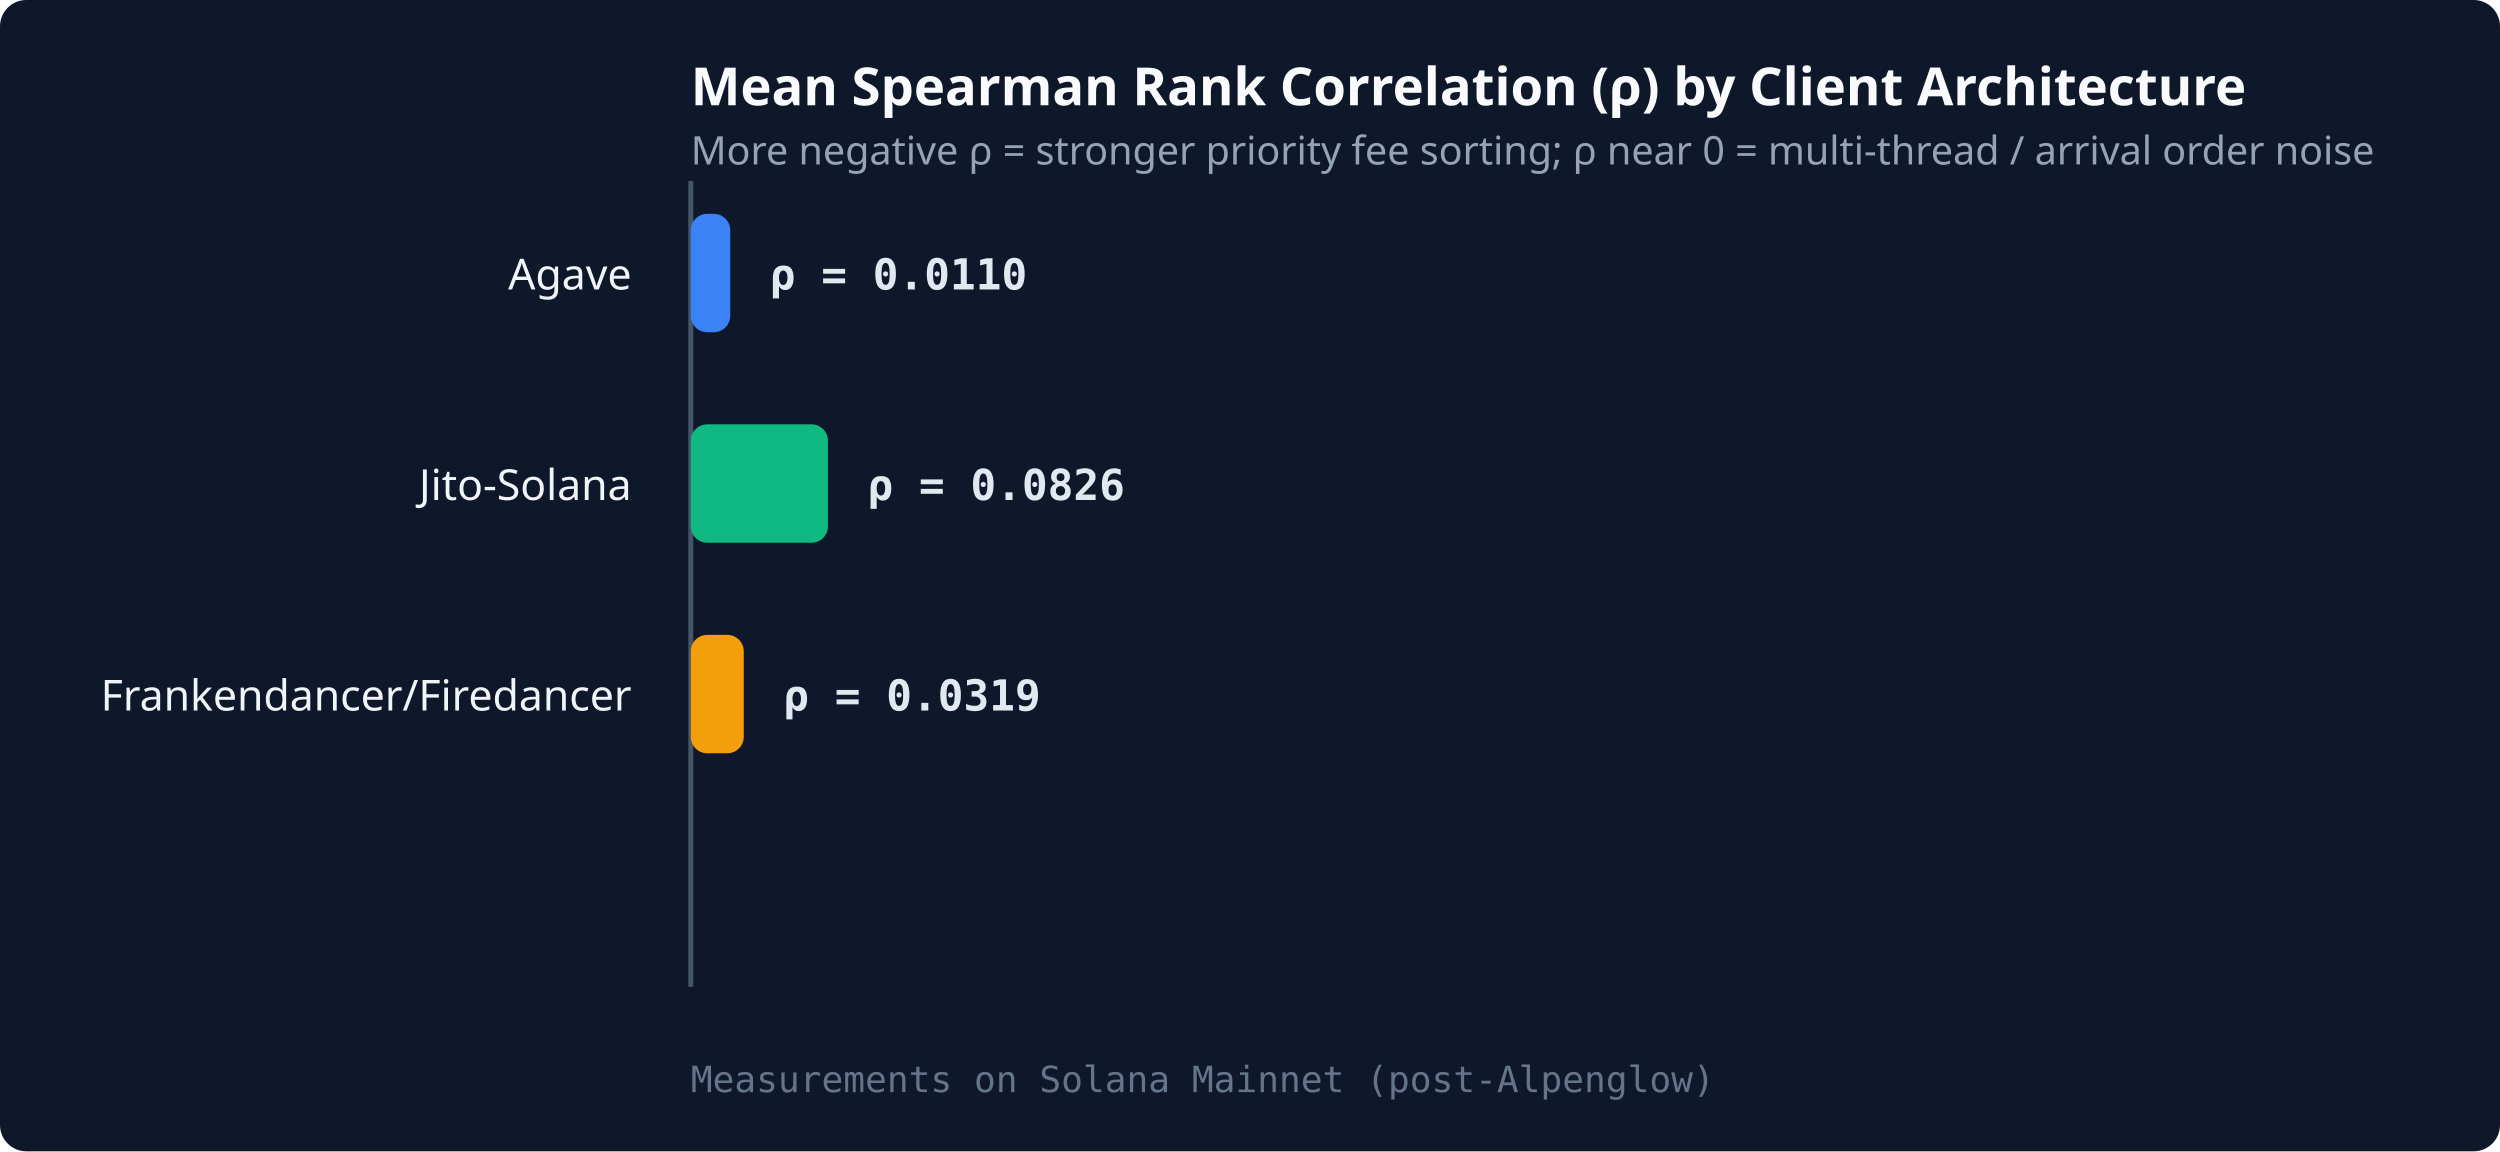
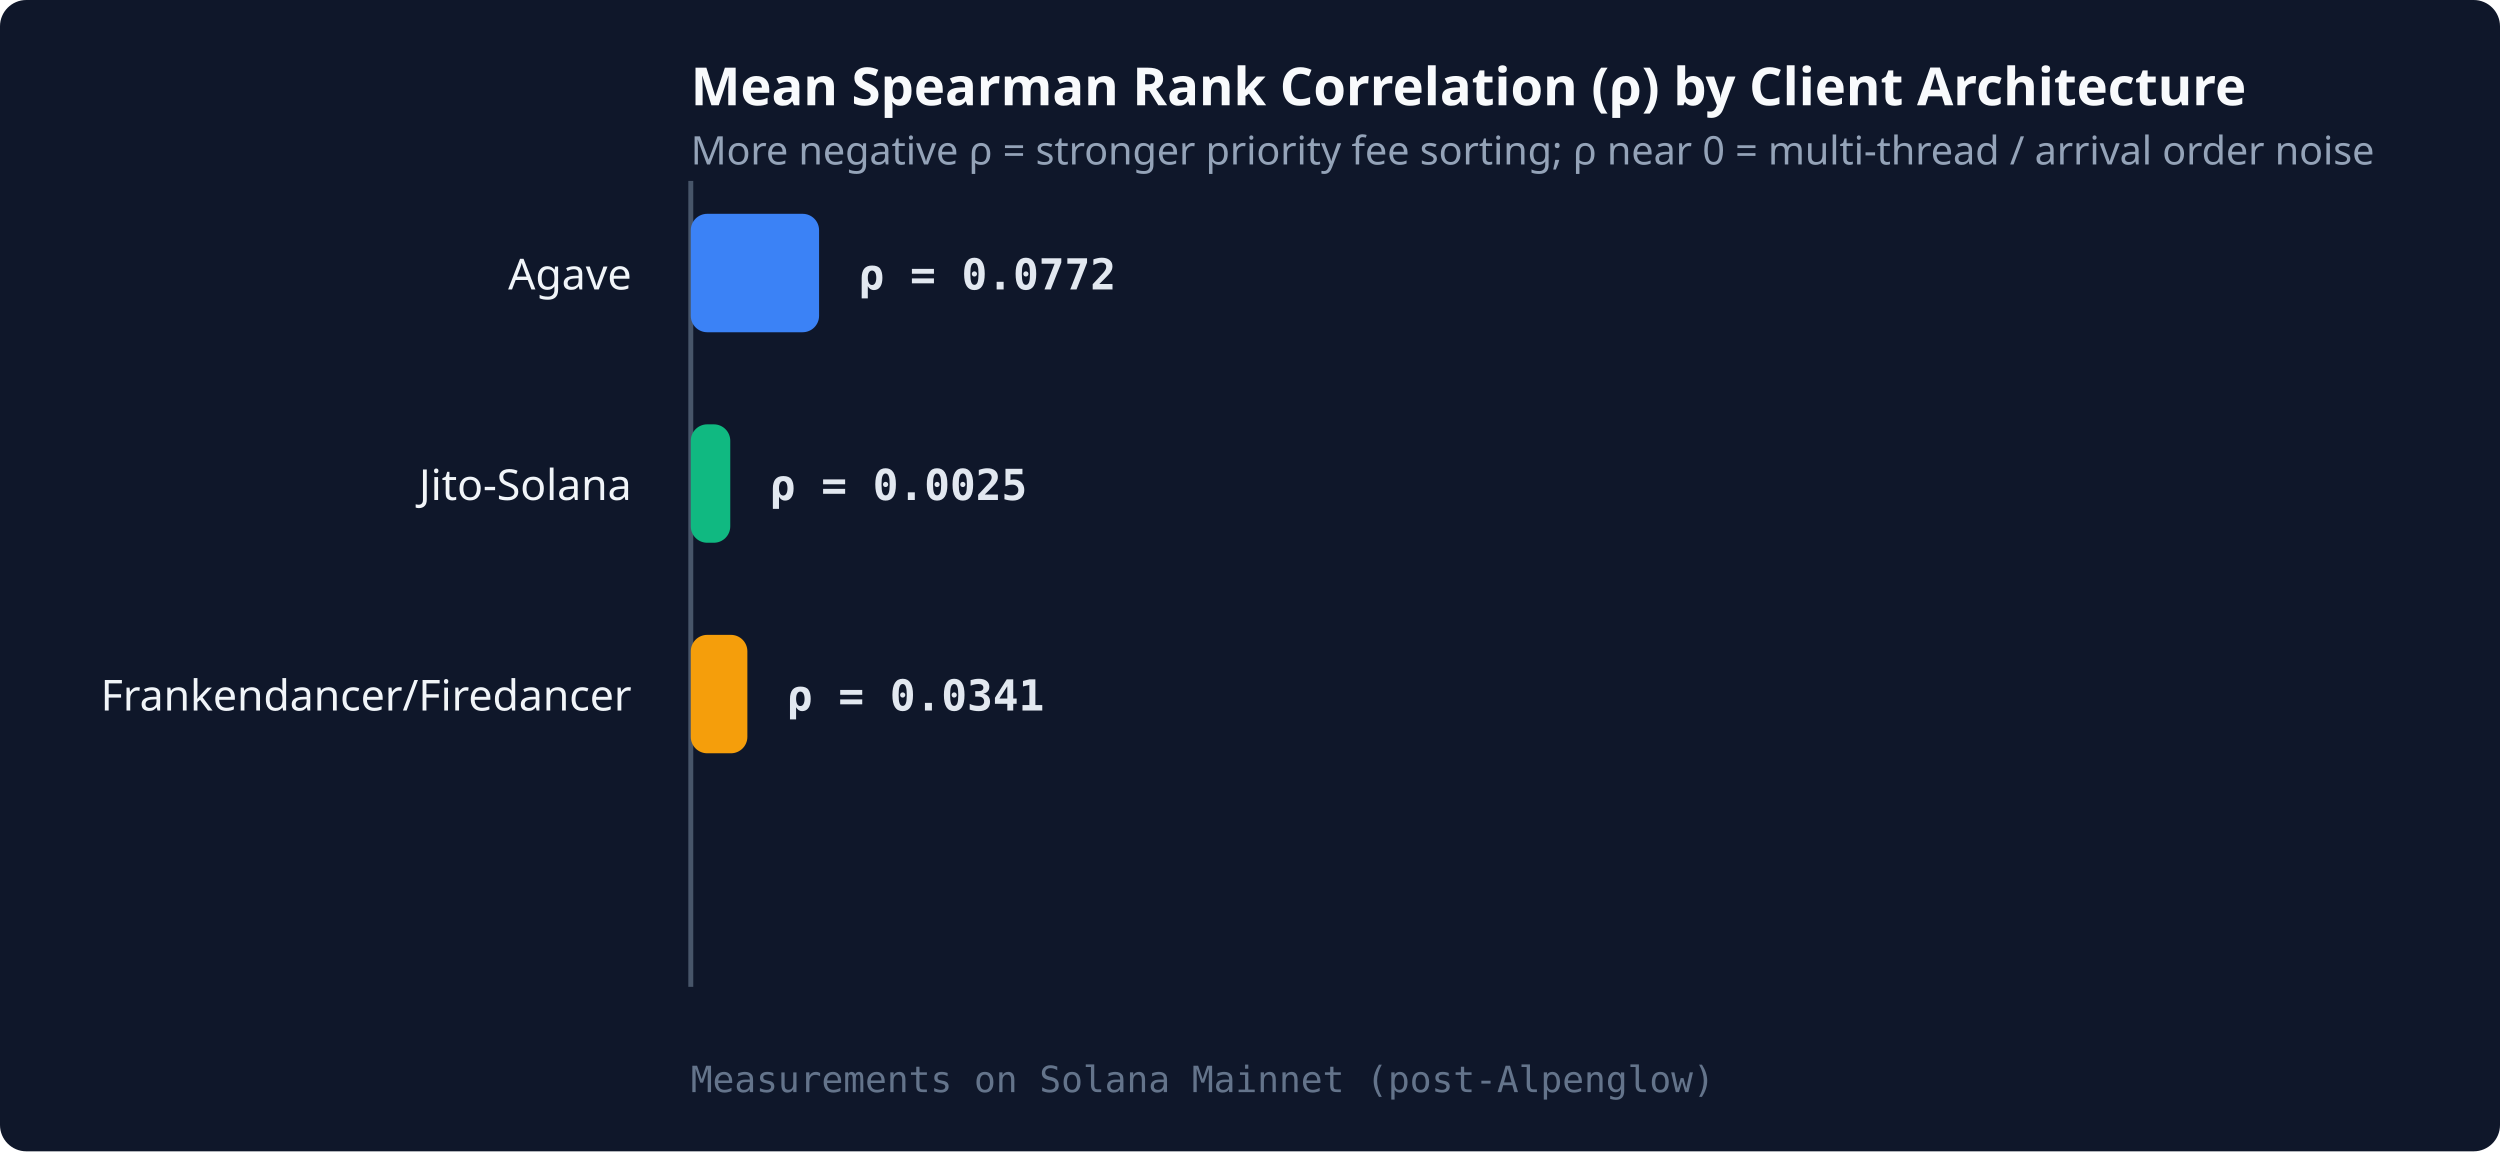
<svg xmlns="http://www.w3.org/2000/svg" viewBox="0 0 760 350" width="100%" height="100%">
  <rect width="760" height="350" fill="#0f172a" rx="8" />
  <text x="210" y="32" fill="#f8fafc" font-size="16" font-weight="600" font-family="system-ui, sans-serif">
    Mean Spearman Rank Correlation (ρ) by Client Architecture
  </text>
  <text x="210" y="50" fill="#94a3b8" font-size="12" font-family="system-ui, sans-serif">
    More negative ρ = stronger priority fee sorting; ρ near 0 = multi-thread / arrival order noise
  </text>
  <line x1="210" y1="55" x2="210" y2="300" stroke="#475569" stroke-width="1.5" />
  <text x="192" y="88" fill="#f1f5f9" font-size="13" font-family="system-ui, sans-serif" font-weight="500" text-anchor="end">
        Agave
      </text>
-   <rect x="210" y="65" width="12.0" height="36" rx="5" fill="#3b82f6" />
-   <text x="234.0" y="88" fill="#e2e8f0" font-size="13" font-family="monospace" font-weight="600">
-         ρ = 0.0110
+   <rect x="210" y="65" width="39.0" height="36" rx="5" fill="#3b82f6" />
+   <text x="261.0" y="88" fill="#e2e8f0" font-size="13" font-family="monospace" font-weight="600">
+         ρ = 0.0772
      </text>
  <text x="192" y="152" fill="#f1f5f9" font-size="13" font-family="system-ui, sans-serif" font-weight="500" text-anchor="end">
        Jito-Solana
      </text>
-   <rect x="210" y="129" width="41.7" height="36" rx="5" fill="#10b981" />
-   <text x="263.7" y="152" fill="#e2e8f0" font-size="13" font-family="monospace" font-weight="600">
-         ρ = 0.0826
+   <rect x="210" y="129" width="12.0" height="36" rx="5" fill="#10b981" />
+   <text x="234.0" y="152" fill="#e2e8f0" font-size="13" font-family="monospace" font-weight="600">
+         ρ = 0.0025
      </text>
  <text x="192" y="216" fill="#f1f5f9" font-size="13" font-family="system-ui, sans-serif" font-weight="500" text-anchor="end">
        Frankendancer/Firedancer
      </text>
-   <rect x="210" y="193" width="16.1" height="36" rx="5" fill="#f59e0b" />
-   <text x="238.1" y="216" fill="#e2e8f0" font-size="13" font-family="monospace" font-weight="600">
-         ρ = 0.0319
+   <rect x="210" y="193" width="17.2" height="36" rx="5" fill="#f59e0b" />
+   <text x="239.2" y="216" fill="#e2e8f0" font-size="13" font-family="monospace" font-weight="600">
+         ρ = 0.0341
      </text>
  <text x="210" y="332" fill="#64748b" font-size="11" font-family="monospace">
    Measurements on Solana Mainnet (post-Alpenglow)
  </text>
</svg>
